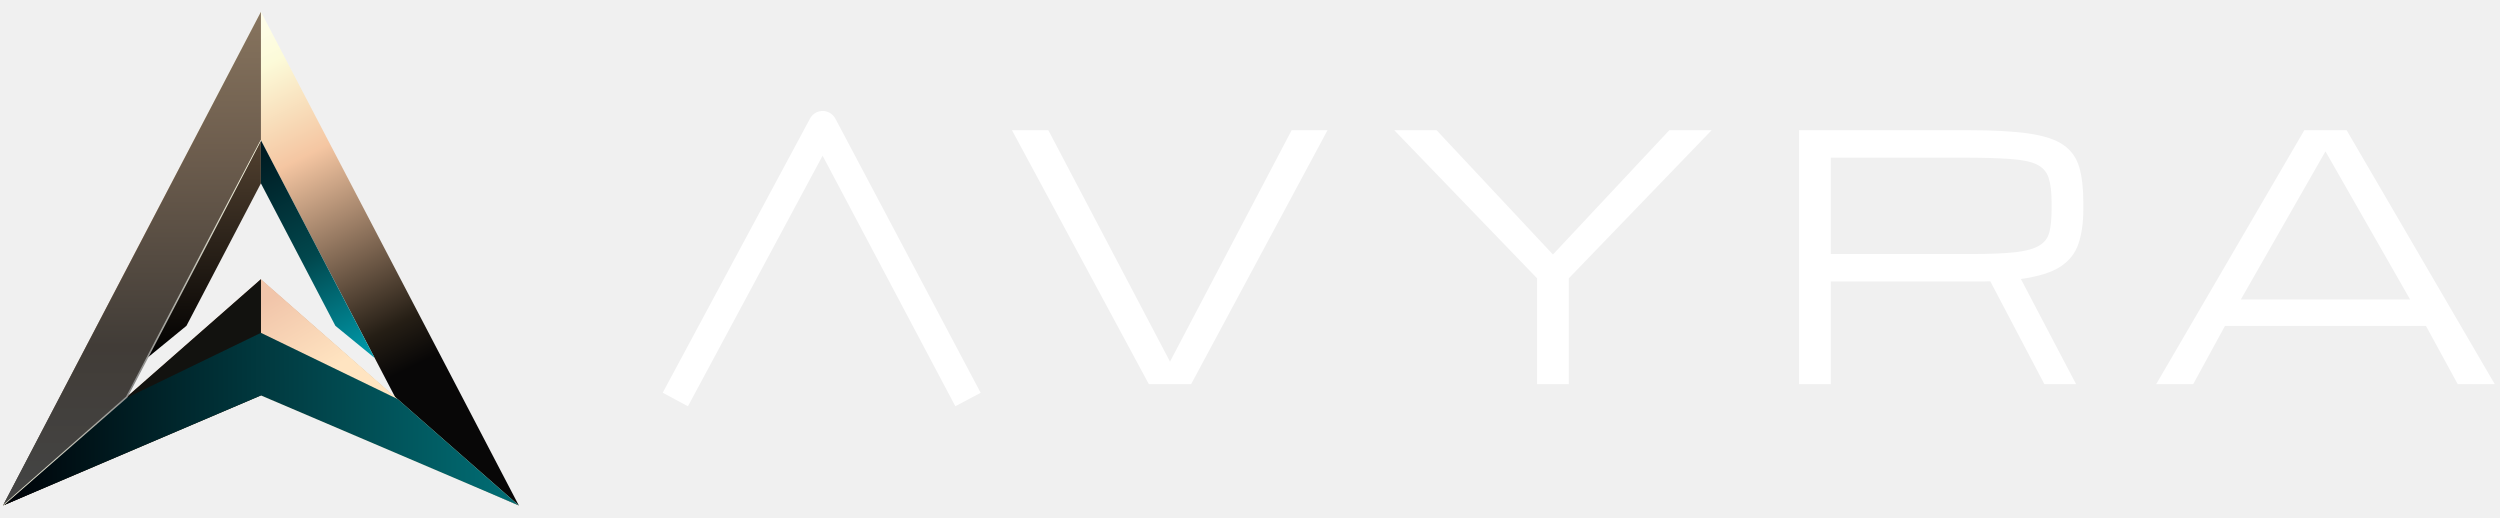
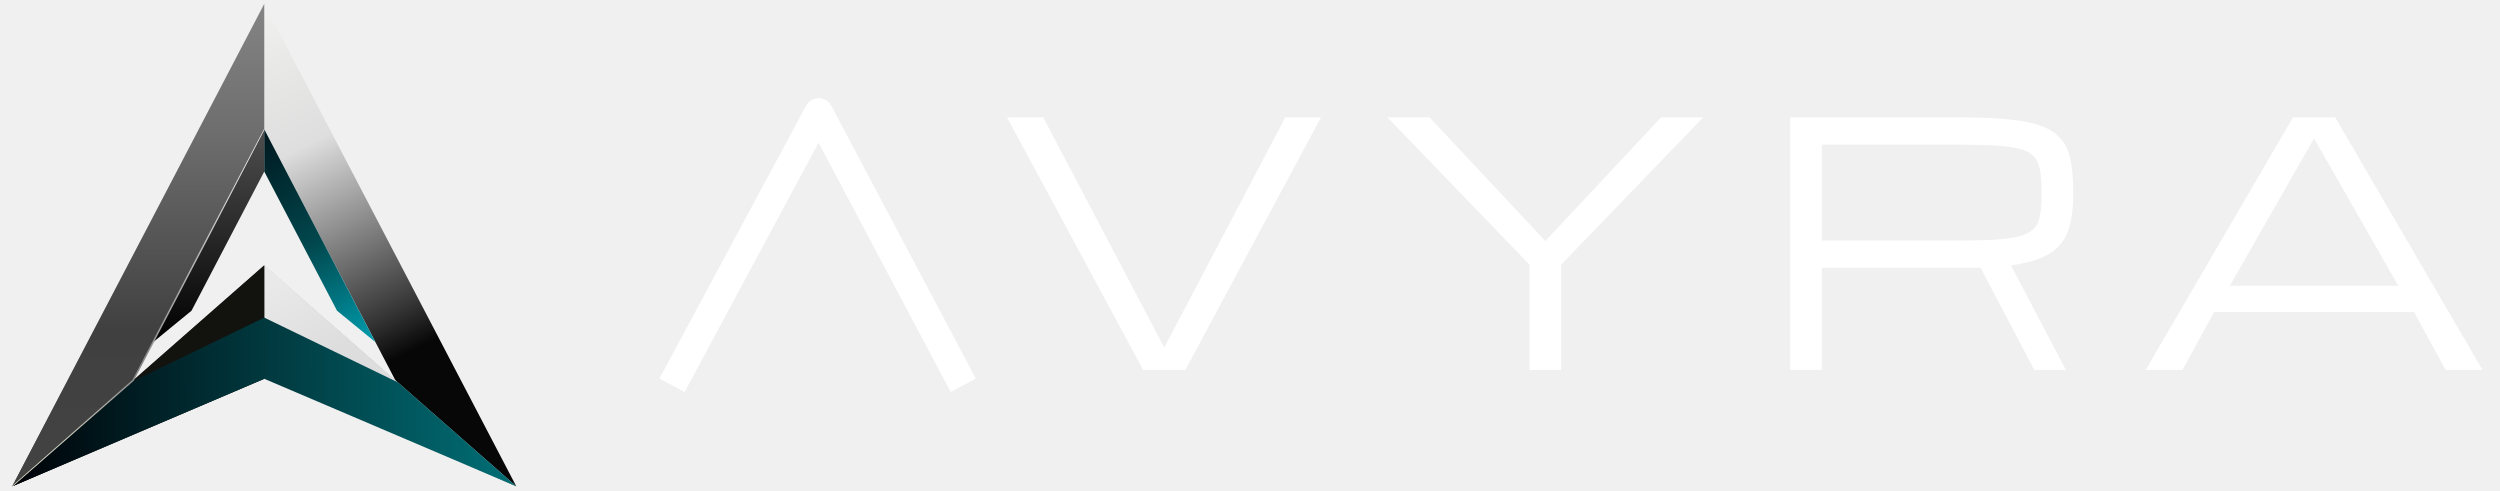
- <svg xmlns="http://www.w3.org/2000/svg" width="203" height="42" viewBox="0 0 203 42" fill="none">
-   <path d="M42.127 41.042L21.188 31.871L0.247 41.042L21.188 0.957L42.127 41.042ZM10.247 32.325L21.186 22.709L32.127 32.325L21.186 11.385L10.247 32.325Z" fill="url(#paint0_linear_388_580)" />
-   <path d="M21.187 22.667L42.127 41.043L21.187 32.108L0.247 41.043L21.187 22.667Z" fill="url(#paint1_linear_388_580)" />
-   <path d="M21.188 11.385L21.186 11.384L10.247 32.324L21.186 22.709H21.188V31.871L0.247 41.042L21.188 0.957V11.385Z" fill="url(#paint2_linear_388_580)" />
-   <path d="M21.188 32.107L0.247 41.043L21.188 22.667V32.107Z" fill="#12120F" />
-   <path d="M21.187 27.026L32.298 32.41L42.127 41.043L21.187 32.108L0.247 41.043L10.076 32.41L21.187 27.026Z" fill="url(#paint3_linear_388_580)" />
-   <path d="M21.186 14.887L15.14 26.456L11.955 29.063L21.186 11.384V14.887Z" fill="url(#paint4_linear_388_580)" />
-   <path d="M21.187 14.889L27.233 26.456L30.418 29.063L21.187 11.385V14.889Z" fill="url(#paint5_linear_388_580)" />
-   <path d="M21.209 11.397C21.195 11.389 21.18 11.381 21.165 11.373C20.878 11.917 20.591 12.46 20.304 13.004C17.721 17.897 15.149 22.796 12.587 27.7C11.801 29.203 11.017 30.706 10.233 32.21L10.248 32.192C7.366 34.724 4.487 37.261 1.612 39.802C1.152 40.209 0.691 40.617 0.231 41.024C0.242 41.037 0.253 41.049 0.264 41.062C0.728 40.659 1.192 40.255 1.656 39.852C4.551 37.335 7.443 34.813 10.332 32.288L10.346 32.269C11.133 30.767 11.92 29.265 12.705 27.761C15.268 22.858 17.82 17.949 20.362 13.035C20.645 12.489 20.927 11.943 21.209 11.397Z" fill="url(#paint6_linear_388_580)" />
-   <path d="M66.257 9.144C66.825 8.844 67.529 9.06 67.83 9.628L79.629 31.896L77.572 32.985L66.795 12.643L55.861 32.991L53.812 31.89L65.777 9.622C65.882 9.425 66.045 9.257 66.257 9.144Z" fill="white" />
-   <path d="M93.285 31.189L82.172 10.573H85.125L95.004 29.364L104.882 10.573H107.795L96.722 31.189H93.285Z" fill="white" />
-   <path d="M124.811 31.189V22.599L113.214 10.573H116.65L126.099 20.667L135.548 10.573H138.984L127.388 22.599V31.189H124.811Z" fill="white" />
-   <path d="M146.082 10.573H159.879C161.893 10.573 163.512 10.663 164.738 10.842C165.973 11.021 166.908 11.33 167.543 11.768C168.179 12.207 168.608 12.806 168.832 13.567C169.055 14.327 169.167 15.289 169.167 16.452V16.989C169.167 18.063 169.038 18.989 168.778 19.767C168.528 20.537 168.04 21.163 167.315 21.646C166.59 22.121 165.517 22.456 164.094 22.653L168.577 31.189H166L161.611 22.841C161.432 22.85 161.244 22.855 161.047 22.855C160.859 22.855 160.662 22.855 160.457 22.855H148.659V31.189H146.082V10.573ZM148.659 20.627H160.054C161.584 20.627 162.787 20.577 163.664 20.479C164.55 20.372 165.199 20.188 165.611 19.928C166.031 19.669 166.3 19.302 166.416 18.828C166.532 18.354 166.59 17.741 166.59 16.989V16.452C166.59 15.602 166.51 14.931 166.349 14.439C166.188 13.947 165.866 13.585 165.382 13.352C164.899 13.119 164.179 12.972 163.221 12.909C162.264 12.837 160.984 12.802 159.383 12.802H148.659V20.627Z" fill="white" />
-   <path d="M175.084 31.189L187.11 10.573H190.546L202.572 31.189H199.565L196.988 26.465H180.667L178.09 31.189H175.084ZM181.956 24.317H195.7L188.828 12.291L181.956 24.317Z" fill="white" />
+ <svg xmlns="http://www.w3.org/2000/svg" width="204" height="40" viewBox="0 0 204 40" fill="none">
+   <path d="M42.127 39.681L21.564 30.674L1 39.681L21.564 0.316L42.127 39.681ZM10.821 31.119L21.564 21.677L32.308 31.119L21.564 10.556L10.821 31.119Z" fill="url(#paint0_linear_1077_11096)" />
+   <path d="M21.564 21.637L42.127 39.682L21.564 30.908L1 39.682L21.564 21.637Z" fill="url(#paint1_linear_1077_11096)" />
+   <path d="M21.564 0.316V10.555L10.821 31.118L21.564 21.676V30.673H21.564L1 39.68L21.564 0.315L21.564 0.316Z" fill="url(#paint2_linear_1077_11096)" />
+   <path d="M21.564 21.641V30.911H21.564L1 39.685L21.564 21.641H21.564Z" fill="#12120F" />
+   <path d="M21.564 25.917L32.475 31.205L42.127 39.682L21.564 30.908L1 39.682L10.652 31.205L21.564 25.917Z" fill="url(#paint3_linear_1077_11096)" />
+   <path d="M21.564 13.998L15.627 25.355L12.5 27.915L21.564 10.557V13.998Z" fill="url(#paint4_linear_1077_11096)" />
+   <path d="M21.564 13.998L27.502 25.355L30.629 27.915L21.564 10.557V13.998Z" fill="url(#paint5_linear_1077_11096)" />
+   <path d="M21.585 10.568C21.571 10.56 21.556 10.553 21.542 10.545C21.26 11.079 20.978 11.613 20.696 12.147C18.16 16.952 15.634 21.762 13.118 26.578C12.346 28.054 11.576 29.53 10.807 31.007L10.821 30.989C7.991 33.476 5.164 35.968 2.341 38.463C1.888 38.863 1.436 39.263 0.984 39.663C0.995 39.675 1.005 39.687 1.016 39.7C1.472 39.304 1.928 38.908 2.383 38.512C5.227 36.04 8.067 33.563 10.903 31.083L10.918 31.065C11.691 29.59 12.463 28.115 13.234 26.639C15.75 21.823 18.257 17.003 20.753 12.177C21.031 11.641 21.308 11.104 21.585 10.568Z" fill="url(#paint6_linear_1077_11096)" />
+   <path d="M66.257 8.144C66.825 7.844 67.529 8.06 67.83 8.628L79.629 30.896L77.572 31.985L66.795 11.643L55.861 31.991L53.812 30.89L65.777 8.622C65.882 8.425 66.045 8.257 66.257 8.144Z" fill="white" />
+   <path d="M93.285 30.189L82.172 9.573H85.125L95.004 28.364L104.882 9.573H107.795L96.722 30.189H93.285Z" fill="white" />
+   <path d="M124.811 30.189V21.599L113.214 9.573H116.65L126.099 19.667L135.548 9.573H138.984L127.388 21.599V30.189H124.811Z" fill="white" />
+   <path d="M146.082 9.573H159.879C161.893 9.573 163.512 9.663 164.738 9.842C165.973 10.021 166.908 10.329 167.543 10.768C168.179 11.206 168.608 11.806 168.832 12.566C169.055 13.327 169.167 14.289 169.167 15.452V15.989C169.167 17.063 169.038 17.989 168.778 18.767C168.528 19.537 168.04 20.163 167.315 20.646C166.59 21.121 165.517 21.456 164.094 21.653L168.577 30.189H166L161.611 21.841C161.432 21.85 161.244 21.854 161.047 21.854C160.859 21.854 160.662 21.854 160.457 21.854H148.659V30.189H146.082V9.573ZM148.659 19.626H160.054C161.584 19.626 162.787 19.577 163.664 19.479C164.55 19.371 165.199 19.188 165.611 18.928C166.031 18.669 166.3 18.302 166.416 17.828C166.532 17.354 166.59 16.741 166.59 15.989V15.452C166.59 14.602 166.51 13.931 166.349 13.439C166.188 12.947 165.866 12.584 165.382 12.352C164.899 12.119 164.179 11.971 163.221 11.909C162.264 11.837 160.984 11.801 159.383 11.801H148.659V19.626Z" fill="white" />
+   <path d="M175.084 30.189L187.11 9.573H190.546L202.572 30.189H199.565L196.988 25.465H180.667L178.09 30.189H175.084ZM181.956 23.317H195.7L188.828 11.291L181.956 23.317Z" fill="white" />
  <defs>
-     <linearGradient id="paint0_linear_388_580" x1="21.187" y1="0.957" x2="41.059" y2="41.042" gradientUnits="userSpaceOnUse">
-       <stop stop-color="#FFFEEC" />
-       <stop offset="0.09" stop-color="#FCFBD9" />
-       <stop offset="0.27" stop-color="#F5C6A2" />
-       <stop offset="0.618" stop-color="#251E15" />
+     <linearGradient id="paint0_linear_1077_11096" x1="21.564" y1="0.316" x2="41.078" y2="39.681" gradientUnits="userSpaceOnUse">
+       <stop stop-color="#F2F2F2" />
+       <stop offset="0.09" stop-color="#EAEAE9" />
+       <stop offset="0.27" stop-color="#DEDEDE" />
+       <stop offset="0.618" stop-color="#363636" />
      <stop offset="0.699" stop-color="#080707" />
    </linearGradient>
-     <linearGradient id="paint1_linear_388_580" x1="21.999" y1="24.205" x2="25.76" y2="30.616" gradientUnits="userSpaceOnUse">
-       <stop stop-color="#F1C5AA" />
-       <stop offset="1" stop-color="#FFE4C1" />
+     <linearGradient id="paint1_linear_1077_11096" x1="22.361" y1="23.148" x2="26.054" y2="29.442" gradientUnits="userSpaceOnUse">
+       <stop stop-color="#E9E9E9" />
+       <stop offset="1" stop-color="#DDDDDD" />
    </linearGradient>
-     <linearGradient id="paint2_linear_388_580" x1="21.188" y1="0.957" x2="21.188" y2="41.042" gradientUnits="userSpaceOnUse">
-       <stop stop-color="#87745E" />
-       <stop offset="0.273" stop-color="#6E5E4E" />
-       <stop offset="0.677" stop-color="#413C37" />
-       <stop offset="1" stop-color="#444545" />
+     <linearGradient id="paint2_linear_1077_11096" x1="21.564" y1="0.315" x2="21.564" y2="39.68" gradientUnits="userSpaceOnUse">
+       <stop stop-color="#848484" />
+       <stop offset="0.273" stop-color="#6D6D6D" />
+       <stop offset="0.677" stop-color="#404040" />
+       <stop offset="1" stop-color="#434343" />
    </linearGradient>
-     <linearGradient id="paint3_linear_388_580" x1="40.674" y1="40.274" x2="1.016" y2="40.487" gradientUnits="userSpaceOnUse">
+     <linearGradient id="paint3_linear_1077_11096" x1="40.7" y1="38.926" x2="1.755" y2="39.136" gradientUnits="userSpaceOnUse">
      <stop stop-color="#016B72" />
      <stop offset="1" stop-color="#000409" />
    </linearGradient>
-     <linearGradient id="paint4_linear_388_580" x1="16.571" y1="11.384" x2="16.571" y2="29.063" gradientUnits="userSpaceOnUse">
-       <stop stop-color="#524130" />
+     <linearGradient id="paint4_linear_1077_11096" x1="17.032" y1="10.557" x2="17.032" y2="27.915" gradientUnits="userSpaceOnUse">
+       <stop stop-color="#4F4F4F" />
      <stop offset="1" />
    </linearGradient>
-     <linearGradient id="paint5_linear_388_580" x1="21.614" y1="11.898" x2="30.418" y2="29.077" gradientUnits="userSpaceOnUse">
+     <linearGradient id="paint5_linear_1077_11096" x1="21.984" y1="11.06" x2="30.628" y2="27.93" gradientUnits="userSpaceOnUse">
      <stop stop-color="#001A21" />
      <stop offset="0.499" stop-color="#01474D" />
      <stop offset="1" stop-color="#009EAF" />
    </linearGradient>
-     <linearGradient id="paint6_linear_388_580" x1="21.187" y1="11.385" x2="0.589" y2="41.043" gradientUnits="userSpaceOnUse">
-       <stop stop-color="#FEFDE6" />
+     <linearGradient id="paint6_linear_1077_11096" x1="21.564" y1="10.557" x2="1.336" y2="39.681" gradientUnits="userSpaceOnUse">
+       <stop stop-color="#ECECEC" />
      <stop offset="0.619" stop-color="#888888" />
      <stop offset="1" stop-color="#FEFDE6" />
    </linearGradient>
  </defs>
</svg>
